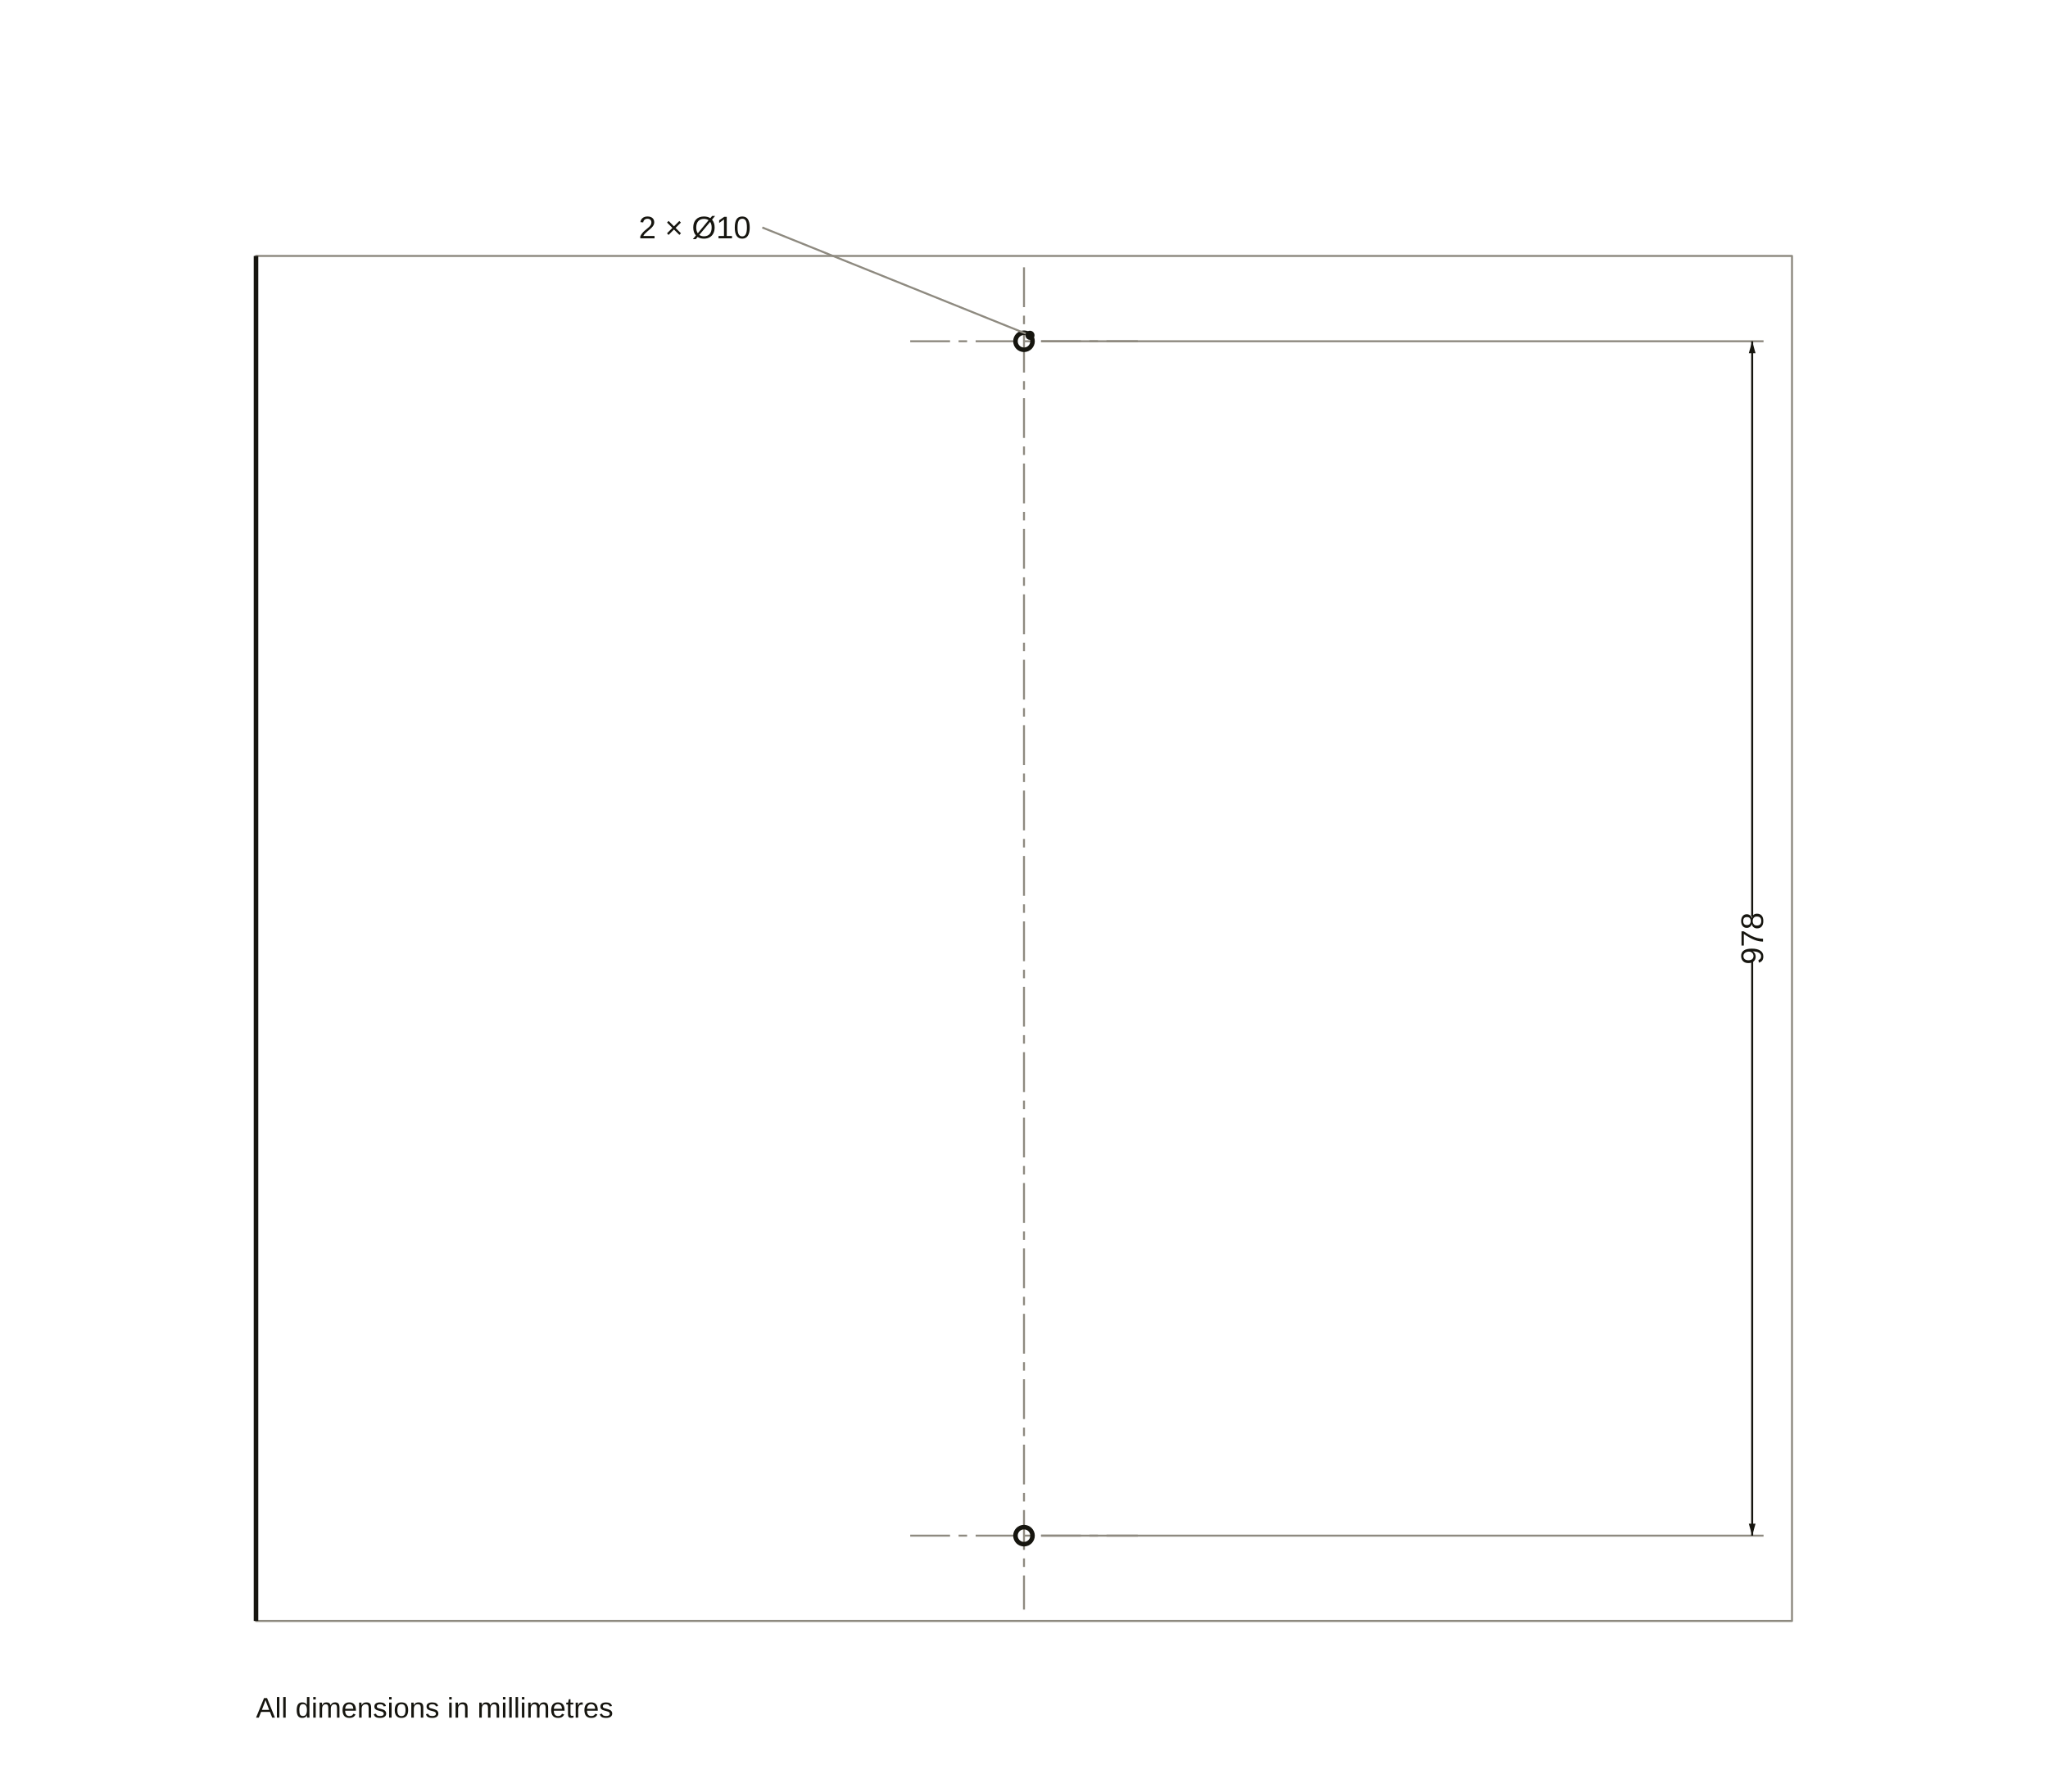
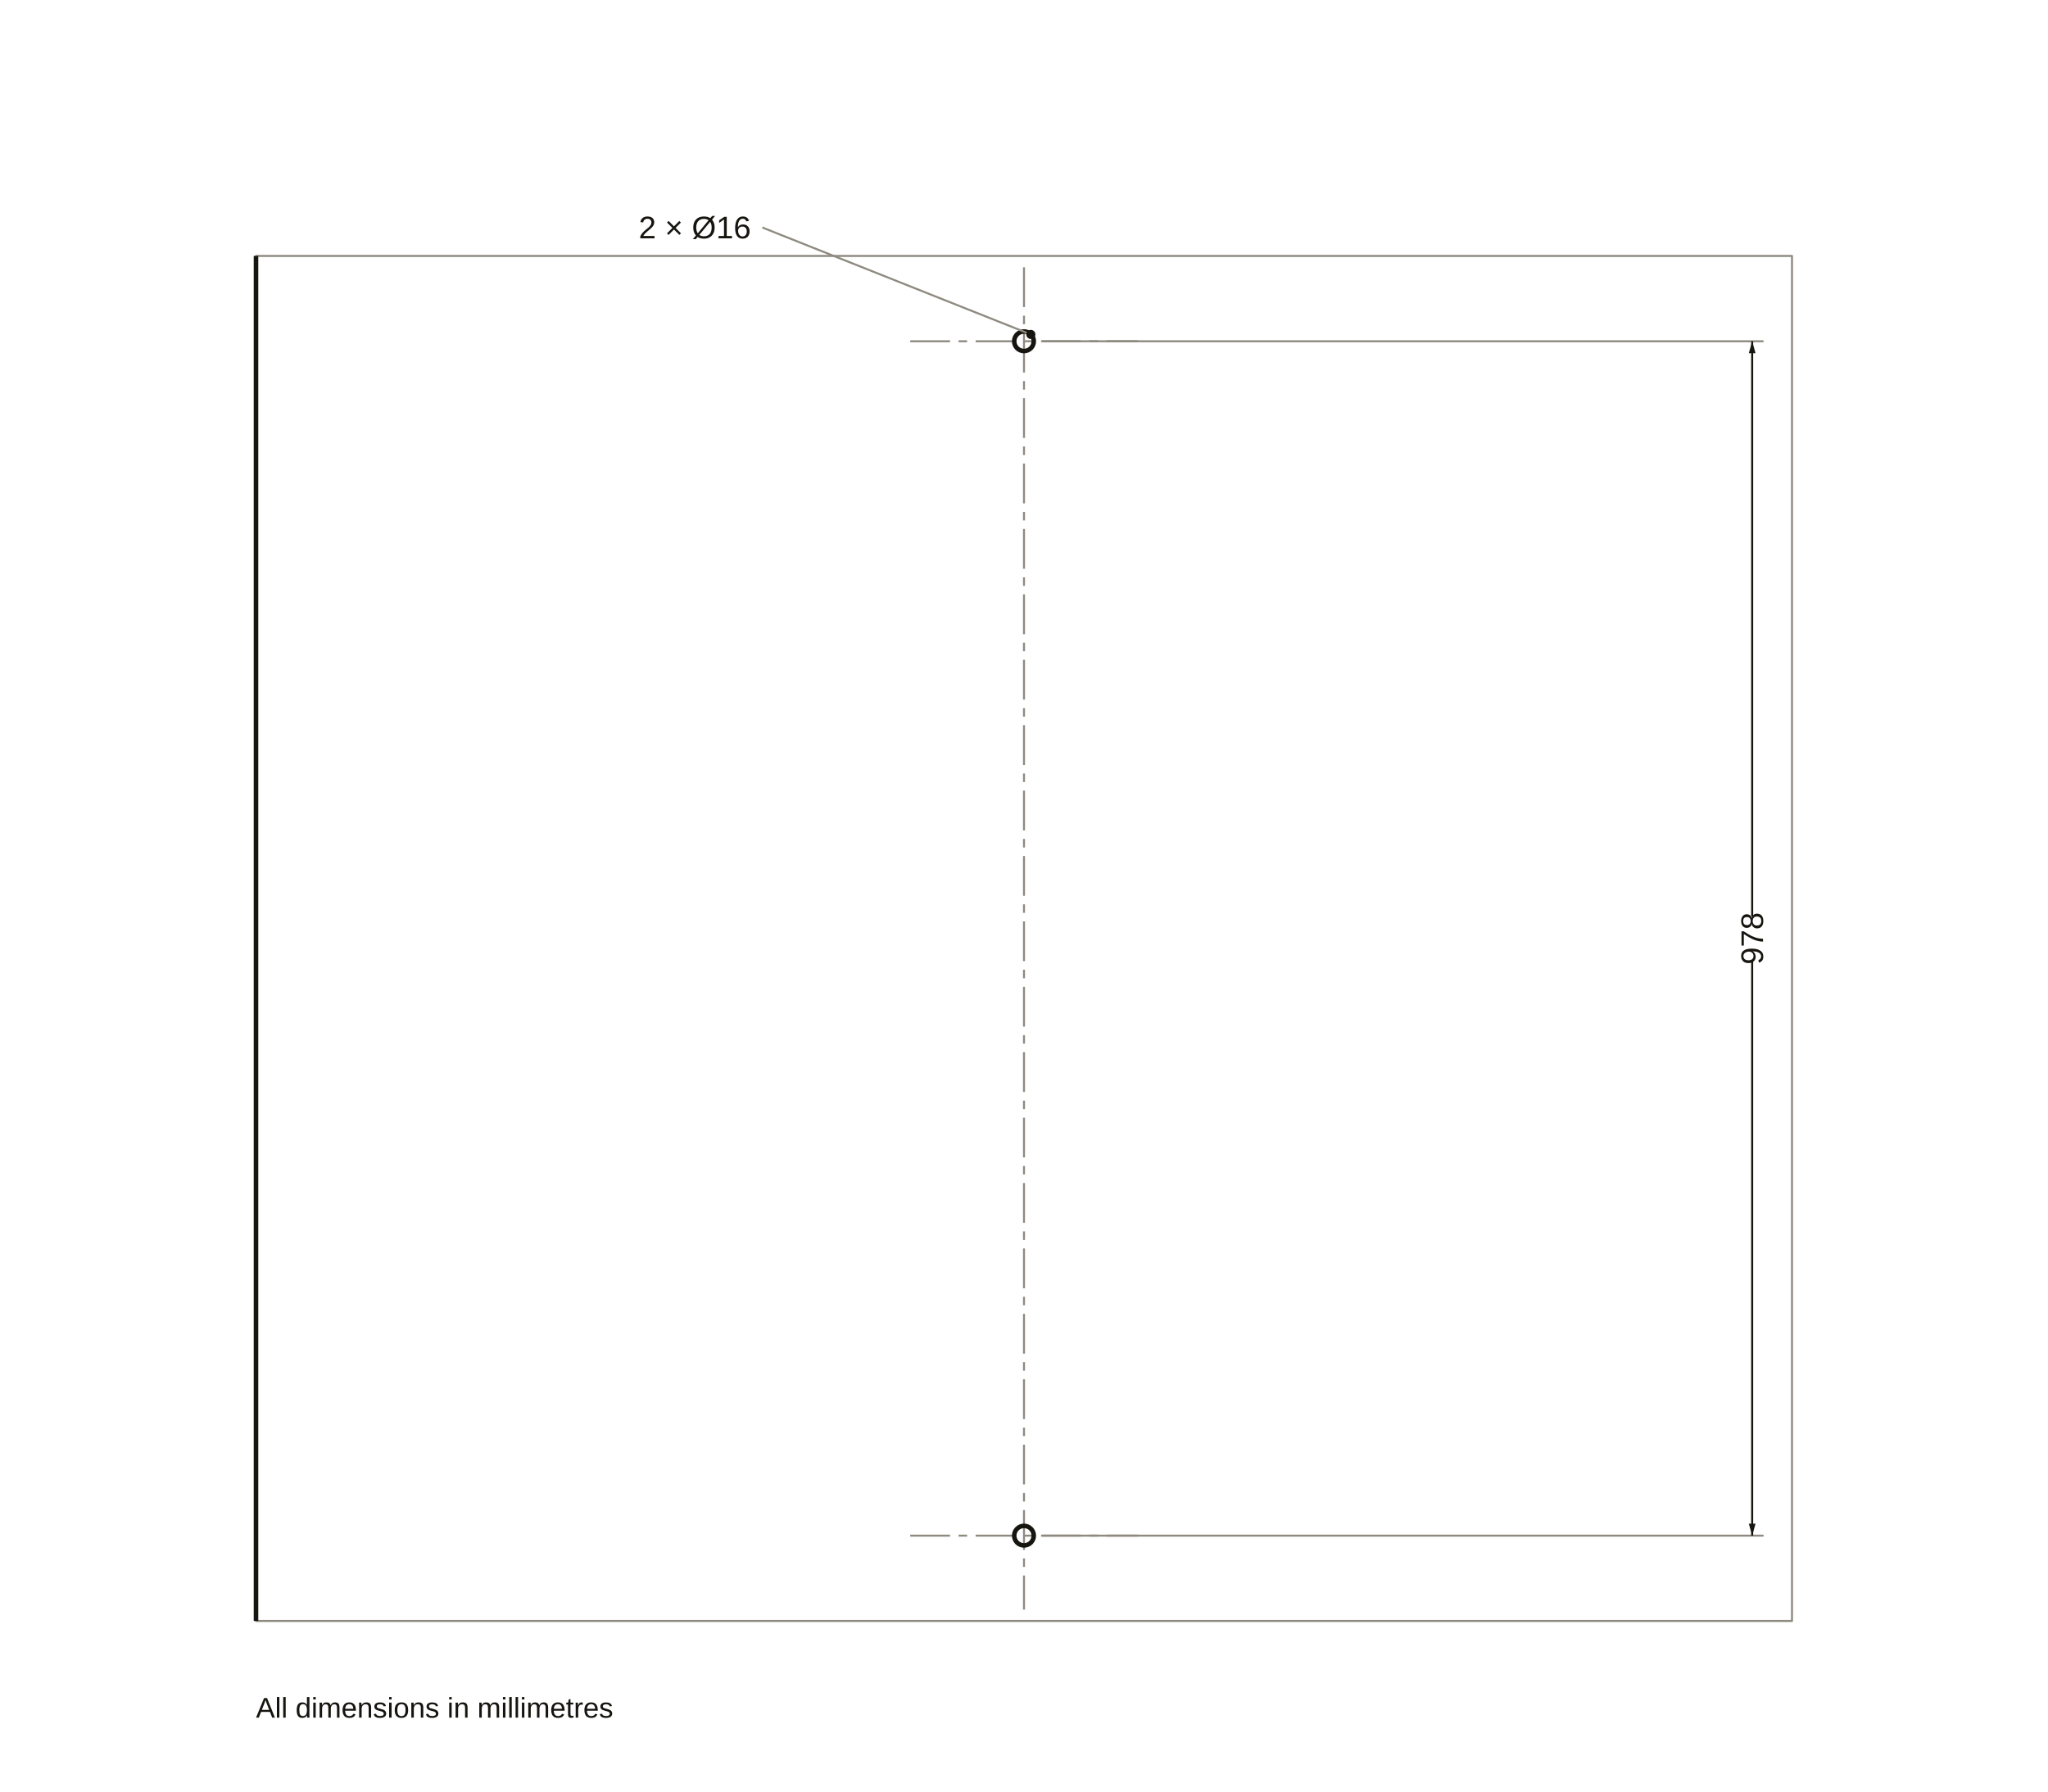
<svg xmlns="http://www.w3.org/2000/svg" viewBox="0 0 720 630" role="img" aria-labelledby="t d">
  <style>
    .ink { stroke: #16150f; }
    text { fill: #16150f; }
    @media (prefers-color-scheme: dark) {
      path, line, circle { stroke: #e9e5da; }
      path[fill]:not([fill="none"]) { fill: #e9e5da; }
      text { fill: #e9e5da; }
    }
  </style>
  <g>
    <path d="M90.00 90.00 L630.00 90.00 L630.00 570.00 L90.00 570.00 Z" fill="none" stroke="#8e8a80" stroke-width="0.7" stroke-linejoin="round" />
    <line x1="90" y1="90" x2="90" y2="570" stroke="#16150f" stroke-width="1.6" />
    <line x1="360.00" y1="94.00" x2="360.00" y2="566.00" stroke="#8e8a80" stroke-width="0.7" stroke-dasharray="14 3 3 3" />
    <line x1="320.00" y1="120.00" x2="400.00" y2="120.00" stroke="#8e8a80" stroke-width="0.7" stroke-dasharray="14 3 3 3" />
    <line x1="320.00" y1="540.00" x2="400.00" y2="540.00" stroke="#8e8a80" stroke-width="0.7" stroke-dasharray="14 3 3 3" />
-     <circle cx="360.00" cy="120.00" r="3.00" fill="none" stroke="#16150f" stroke-width="1.6" />
-     <circle cx="360.00" cy="540.00" r="3.00" fill="none" stroke="#16150f" stroke-width="1.6" />
-     <line x1="366" y1="120" x2="620" y2="120" stroke="#8e8a80" stroke-width="0.7" />
-     <line x1="366" y1="540" x2="620" y2="540" stroke="#8e8a80" stroke-width="0.7" />
+     <circle cx="360.00" cy="120.00" r="3.44" fill="none" stroke="#16150f" stroke-width="1.6" />
+     <circle cx="360.00" cy="540.00" r="3.44" fill="none" stroke="#16150f" stroke-width="1.6" />
+     <line x1="366.436" y1="120" x2="620" y2="120" stroke="#8e8a80" stroke-width="0.7" />
+     <line x1="366.436" y1="540" x2="620" y2="540" stroke="#8e8a80" stroke-width="0.7" />
    <line x1="616" y1="120" x2="616" y2="322.3" stroke="#16150f" stroke-width="0.7" />
    <line x1="616" y1="337.7" x2="616" y2="540" stroke="#16150f" stroke-width="0.7" />
    <path d="M616.00 120.00 L614.82 124.20 L617.18 124.20 Z" fill="#16150f" />
    <path d="M616.00 540.00 L617.18 535.80 L614.82 535.80 Z" fill="#16150f" />
    <text x="616" y="330" font-size="11" fill="#16150f" text-anchor="middle" dominant-baseline="central" transform="rotate(-90 616 330)" font-family="'Archivo','Helvetica Neue',Arial,sans-serif">978</text>
-     <line x1="362.1" y1="117.9" x2="268" y2="80" stroke="#8e8a80" stroke-width="0.7" />
-     <circle cx="362.1" cy="117.9" r="1.6" fill="#16150f" />
-     <text x="264" y="80" font-size="11" fill="#16150f" text-anchor="end" dominant-baseline="central" font-family="'Archivo','Helvetica Neue',Arial,sans-serif">2 × Ø10</text>
+     <line x1="362.405" y1="117.595" x2="268" y2="80" stroke="#8e8a80" stroke-width="0.7" />
+     <circle cx="362.405" cy="117.595" r="1.6" fill="#16150f" />
+     <text x="264" y="80" font-size="11" fill="#16150f" text-anchor="end" dominant-baseline="central" font-family="'Archivo','Helvetica Neue',Arial,sans-serif">2 × Ø16</text>
    <text x="90" y="604" font-size="10" fill="#8e8a80" font-family="'Archivo','Helvetica Neue',Arial,sans-serif">All dimensions in millimetres</text>
  </g>
</svg>
